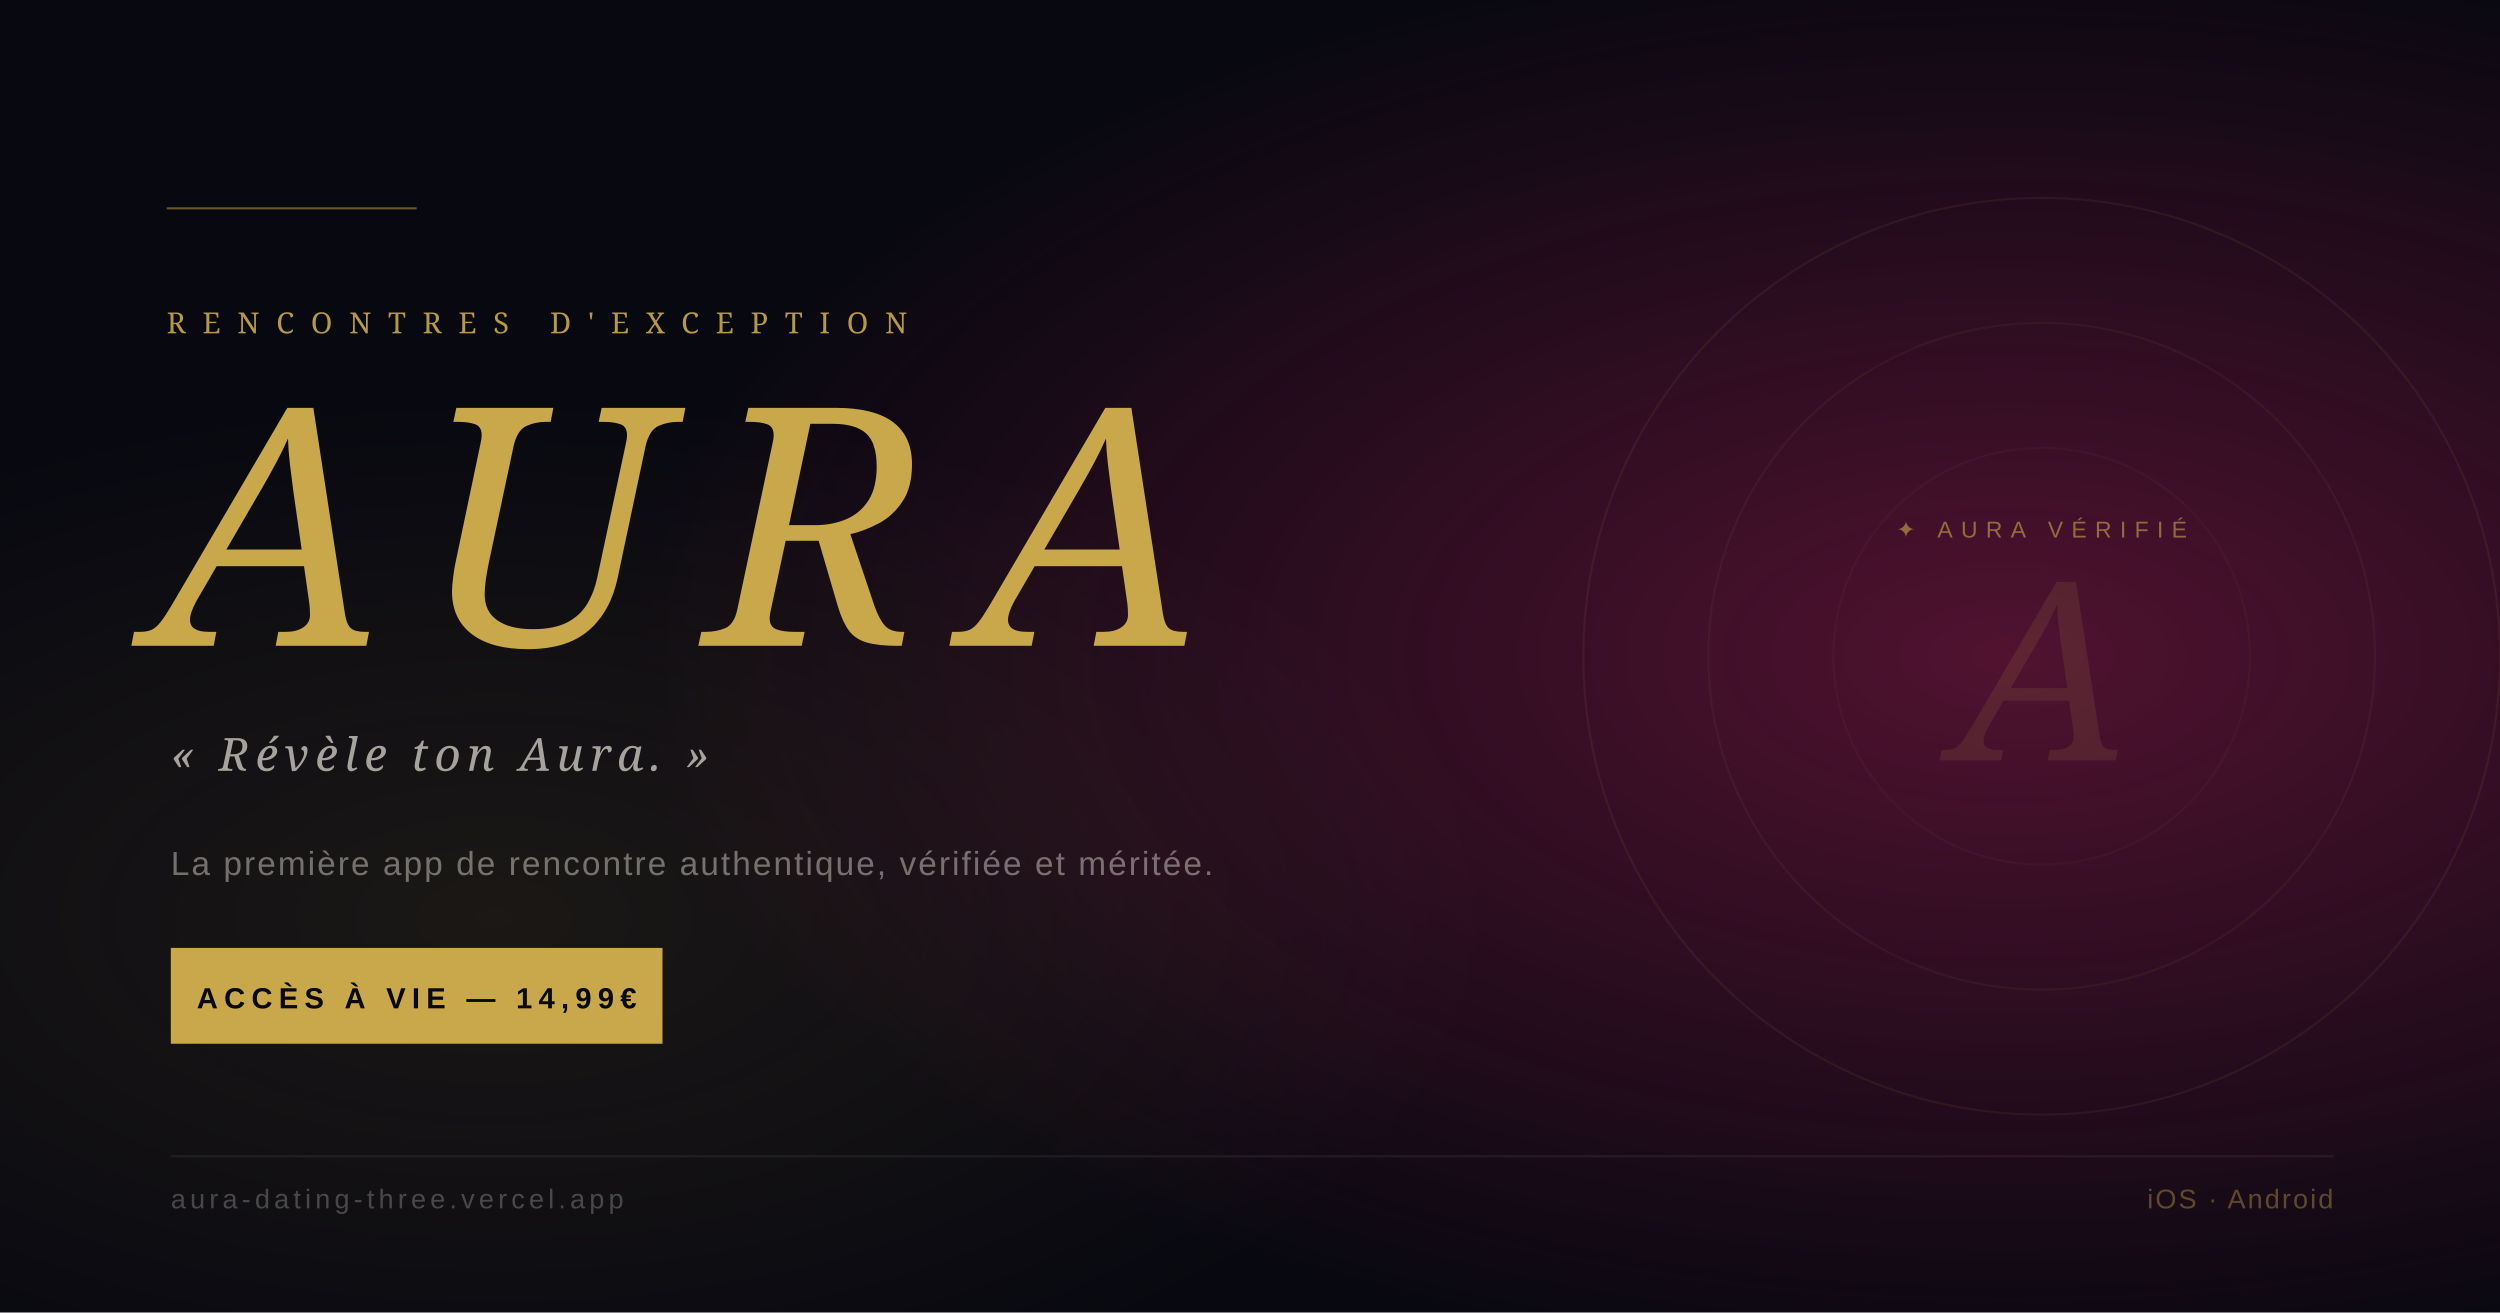
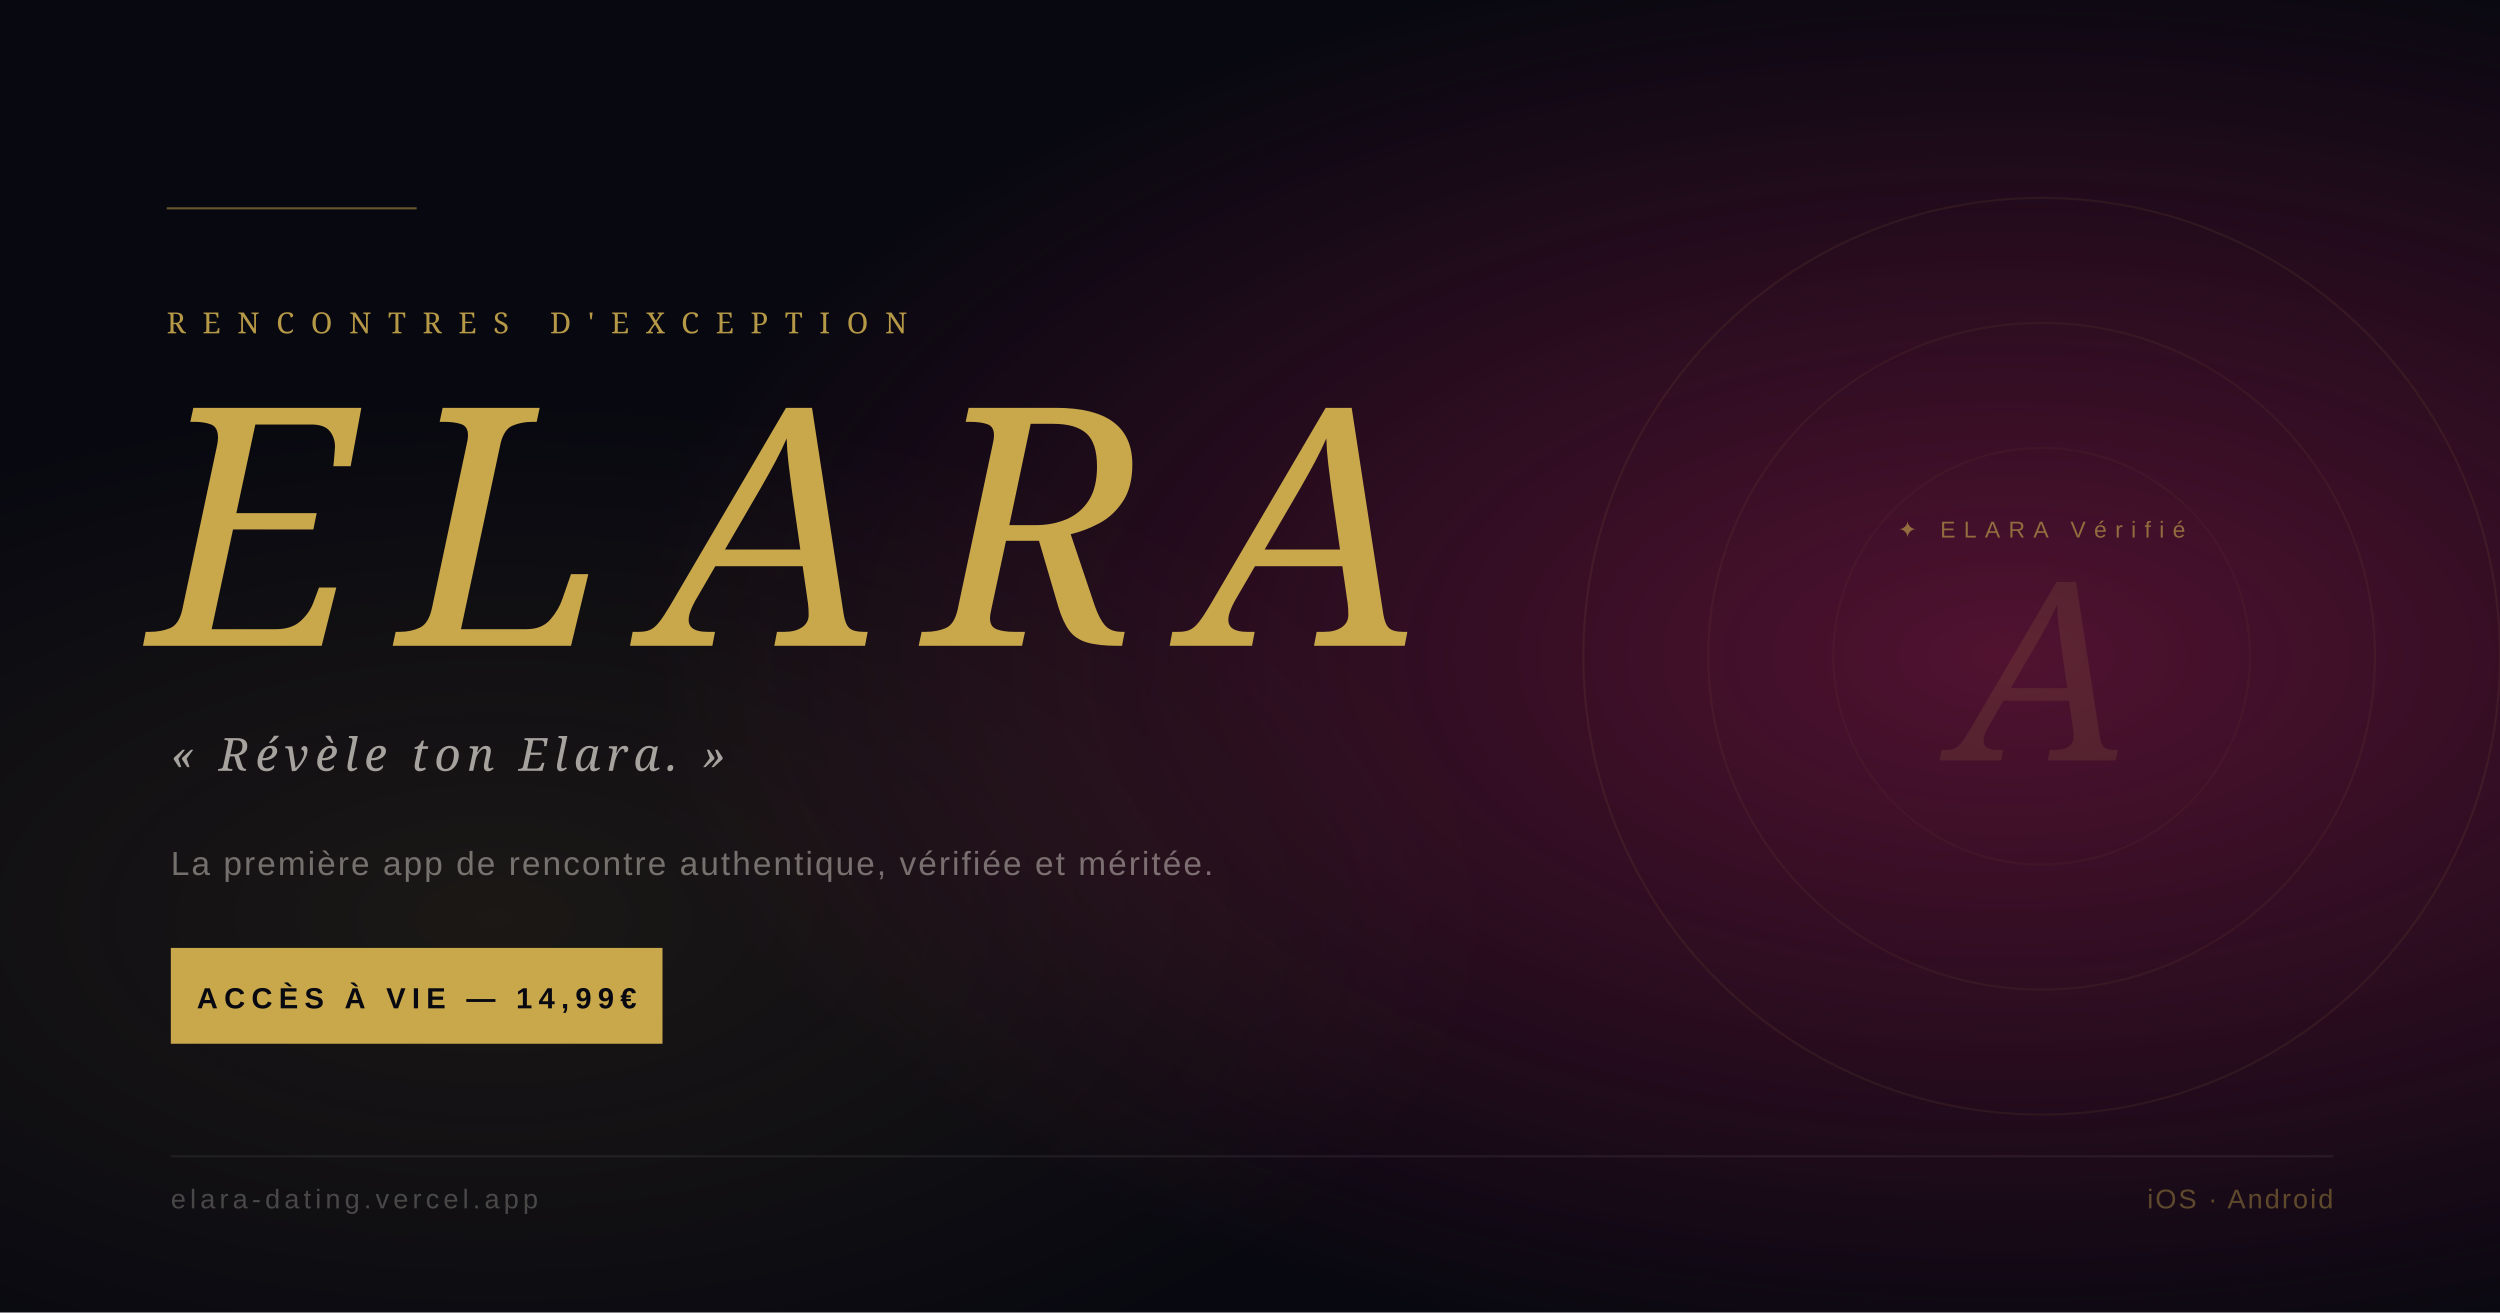
<svg xmlns="http://www.w3.org/2000/svg" viewBox="0 0 1200 630" width="1200" height="630">
  <defs>
    <radialGradient id="g1" cx="80%" cy="50%" r="55%" gradientUnits="objectBoundingBox">
      <stop offset="0%" stop-color="#8B1A4A" stop-opacity="0.55" />
      <stop offset="100%" stop-color="#8B1A4A" stop-opacity="0" />
    </radialGradient>
    <radialGradient id="g2" cx="20%" cy="70%" r="40%" gradientUnits="objectBoundingBox">
      <stop offset="0%" stop-color="#C9A84C" stop-opacity="0.1" />
      <stop offset="100%" stop-color="#C9A84C" stop-opacity="0" />
    </radialGradient>
  </defs>
  <rect width="1200" height="630" fill="#080810" />
  <rect width="1200" height="630" fill="url(#g1)" />
  <rect width="1200" height="630" fill="url(#g2)" />
  <line x1="80" y1="100" x2="200" y2="100" stroke="#C9A84C" stroke-width="1" opacity="0.5" />
  <text x="80" y="160" font-family="Georgia,serif" font-size="14" letter-spacing="8" fill="#C9A84C" opacity="0.9" text-transform="uppercase">RENCONTRES D'EXCEPTION</text>
-   <text x="72" y="310" font-family="Georgia,serif" font-size="160" font-weight="300" fill="#C9A84C" letter-spacing="20" font-style="italic">AURA</text>
-   <text x="82" y="370" font-family="Georgia,serif" font-size="22" font-style="italic" fill="rgba(245,240,232,0.65)" letter-spacing="3">« Révèle ton Aura. »</text>
+   <text x="72" y="310" font-family="Georgia,serif" font-size="160" font-weight="300" fill="#C9A84C" letter-spacing="20" font-style="italic">ELARA</text>
+   <text x="82" y="370" font-family="Georgia,serif" font-size="22" font-style="italic" fill="rgba(245,240,232,0.65)" letter-spacing="3">« Révèle ton Elara. »</text>
  <text x="82" y="420" font-family="Arial,Helvetica,sans-serif" font-size="16" fill="rgba(245,240,232,0.42)" letter-spacing="1">La première app de rencontre authentique, vérifiée et méritée.</text>
  <rect x="82" y="455" width="236" height="46" fill="#C9A84C" />
  <text x="200" y="484" font-family="Arial,Helvetica,sans-serif" font-size="14" font-weight="700" fill="#080810" text-anchor="middle" letter-spacing="3">ACCÈS À VIE — 14,99€</text>
  <circle cx="980" cy="315" r="220" fill="none" stroke="#C9A84C" stroke-width="1" opacity="0.08" />
  <circle cx="980" cy="315" r="160" fill="none" stroke="#C9A84C" stroke-width="1" opacity="0.06" />
  <circle cx="980" cy="315" r="100" fill="none" stroke="#C9A84C" stroke-width="1" opacity="0.04" />
  <text x="980" y="365" font-family="Georgia,serif" font-size="120" font-weight="300" font-style="italic" fill="#C9A84C" opacity="0.12" text-anchor="middle">A</text>
-   <text x="980" y="258" font-family="Arial,Helvetica,sans-serif" font-size="11" fill="#C9A84C" opacity="0.6" text-anchor="middle" letter-spacing="4">✦ AURA VÉRIFIÉ</text>
+   <text x="980" y="258" font-family="Arial,Helvetica,sans-serif" font-size="11" fill="#C9A84C" opacity="0.6" text-anchor="middle" letter-spacing="4">✦ ELARA Vérifié</text>
  <line x1="82" y1="555" x2="1120" y2="555" stroke="rgba(245,240,232,0.07)" stroke-width="1" />
-   <text x="82" y="580" font-family="Arial,Helvetica,sans-serif" font-size="13" fill="rgba(245,240,232,0.25)" letter-spacing="2">aura-dating-three.vercel.app</text>
+   <text x="82" y="580" font-family="Arial,Helvetica,sans-serif" font-size="13" fill="rgba(245,240,232,0.25)" letter-spacing="2">elara-dating.vercel.app</text>
  <text x="1120" y="580" font-family="Arial,Helvetica,sans-serif" font-size="13" fill="rgba(201,168,76,0.4)" letter-spacing="1" text-anchor="end">iOS · Android</text>
</svg>
